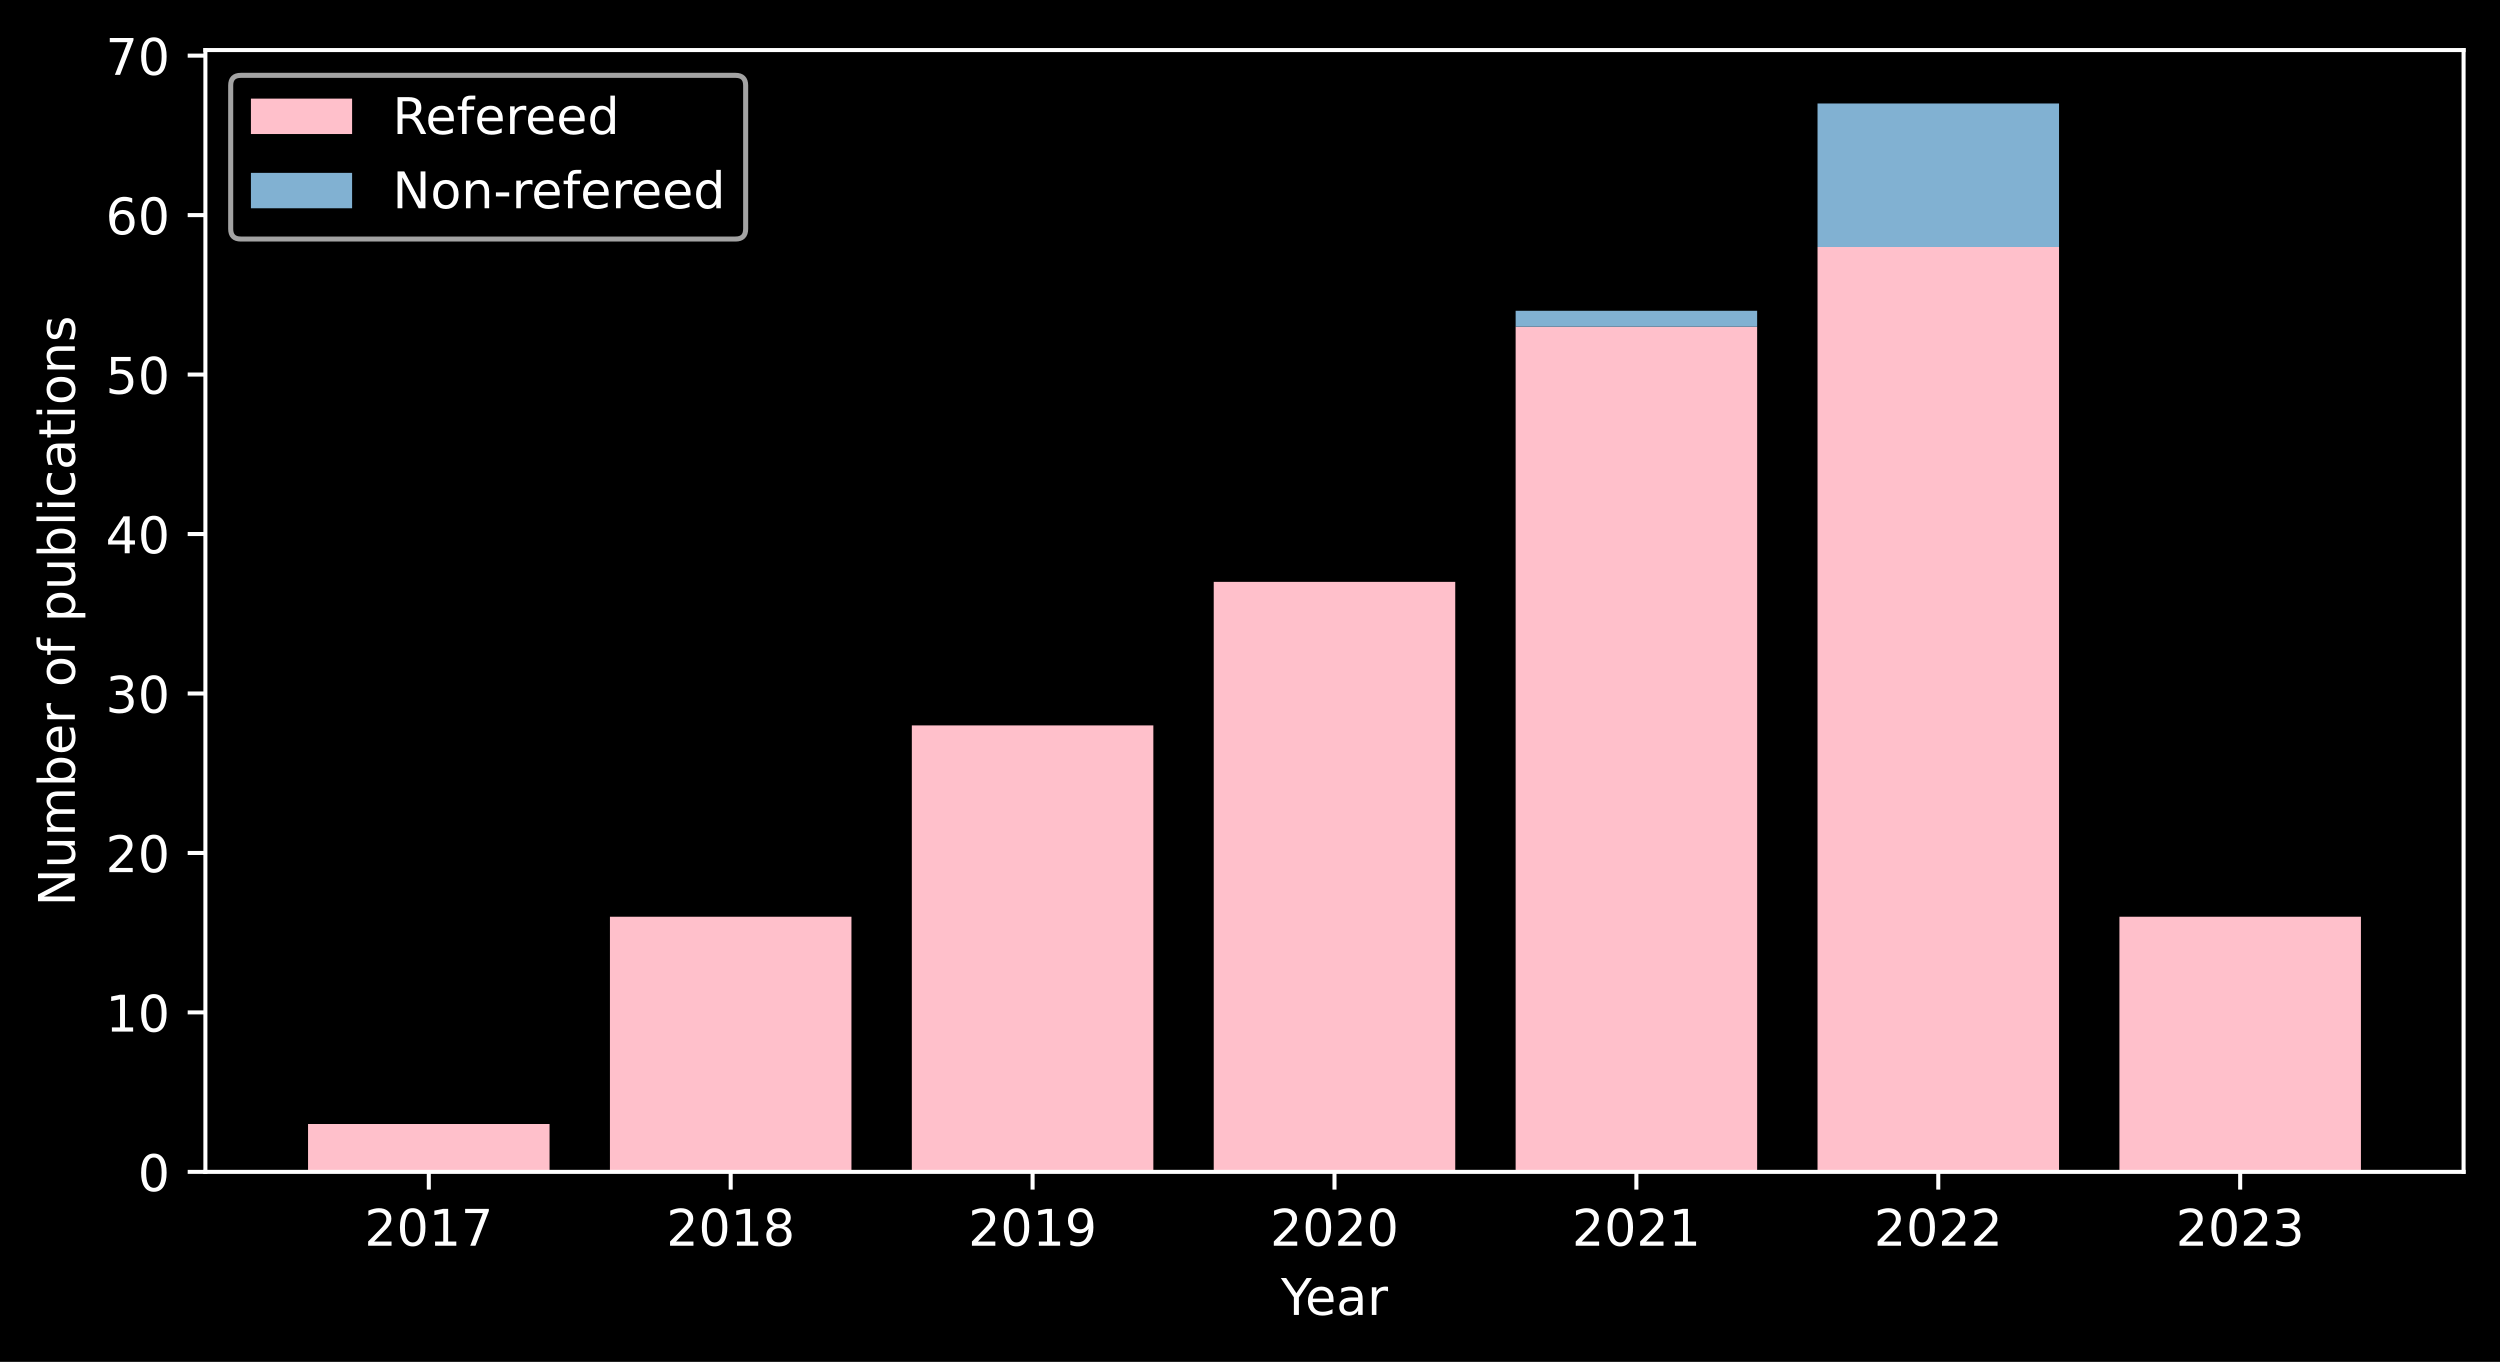
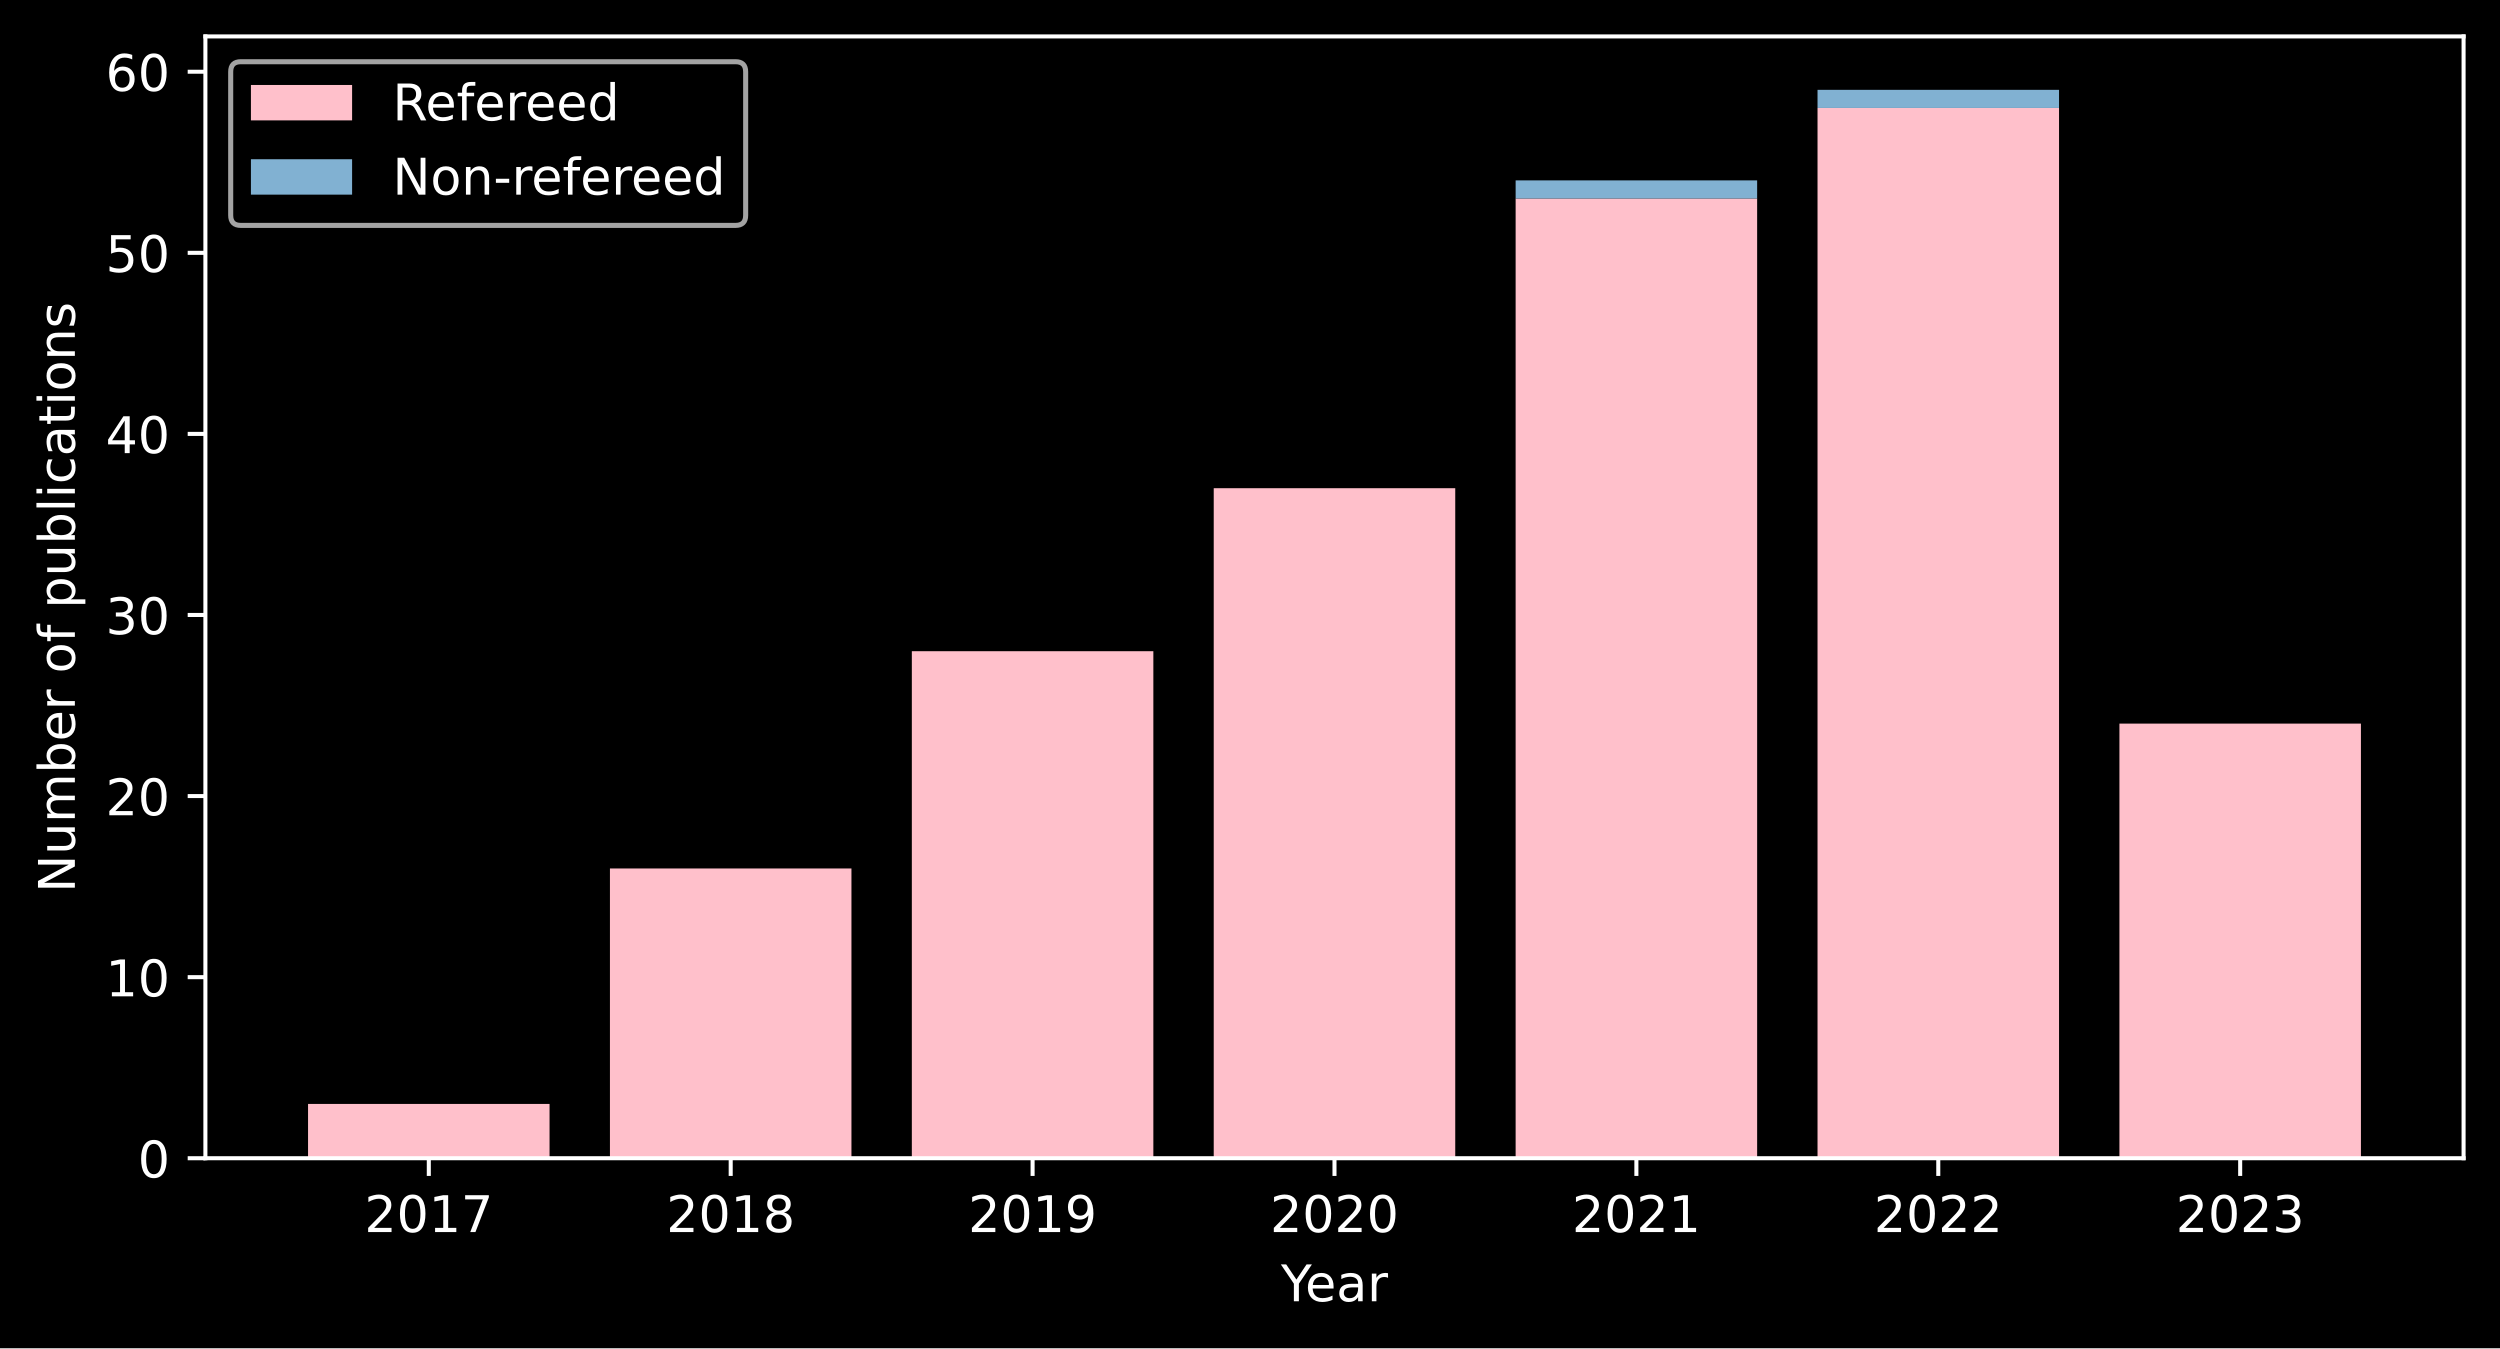
- <svg xmlns="http://www.w3.org/2000/svg" xmlns:xlink="http://www.w3.org/1999/xlink" width="494.203pt" height="269.212pt" viewBox="0 0 494.203 269.212" version="1.1">
+ <svg xmlns="http://www.w3.org/2000/svg" xmlns:xlink="http://www.w3.org/1999/xlink" width="494.203pt" height="266.516pt" viewBox="0 0 494.203 266.516" version="1.1">
  <defs>
    <style type="text/css">*{stroke-linejoin: round; stroke-linecap: butt}</style>
  </defs>
  <g id="figure_1">
    <g id="patch_1">
-       <path d="M 0 269.212  L 494.203 269.212  L 494.203 0  L 0 0  z " />
+       <path d="M 0 266.516  L 494.203 266.516  L 494.203 0  L 0 0  z " />
    </g>
    <g id="axes_1">
      <g id="patch_2">
-         <path d="M 40.603 231.656  L 487.003 231.656  L 487.003 9.896  L 40.603 9.896  z " />
+         <path d="M 40.603 228.96  L 487.003 228.96  L 487.003 7.2  L 40.603 7.2  z " />
      </g>
      <g id="patch_3">
-         <path d="M 418.969 231.656  L 466.712 231.656  L 466.712 181.22  L 418.969 181.22  z " clip-path="url(#p6eabe725bc)" style="fill: #ffc0cb" />
+         <path d="M 418.969 228.96  L 466.712 228.96  L 466.712 143.048  L 418.969 143.048  z " clip-path="url(#p67da7602bc)" style="fill: #ffc0cb" />
      </g>
      <g id="patch_4">
-         <path d="M 359.29 231.656  L 407.033 231.656  L 407.033 48.826  L 359.29 48.826  z " clip-path="url(#p6eabe725bc)" style="fill: #ffc0cb" />
+         <path d="M 359.29 228.96  L 407.033 228.96  L 407.033 21.34  L 359.29 21.34  z " clip-path="url(#p67da7602bc)" style="fill: #ffc0cb" />
      </g>
      <g id="patch_5">
-         <path d="M 299.611 231.656  L 347.354 231.656  L 347.354 64.587  L 299.611 64.587  z " clip-path="url(#p6eabe725bc)" style="fill: #ffc0cb" />
+         <path d="M 299.611 228.96  L 347.354 228.96  L 347.354 39.238  L 299.611 39.238  z " clip-path="url(#p67da7602bc)" style="fill: #ffc0cb" />
      </g>
      <g id="patch_6">
-         <path d="M 239.931 231.656  L 287.675 231.656  L 287.675 115.023  L 239.931 115.023  z " clip-path="url(#p6eabe725bc)" style="fill: #ffc0cb" />
+         <path d="M 239.931 228.96  L 287.675 228.96  L 287.675 96.513  L 239.931 96.513  z " clip-path="url(#p67da7602bc)" style="fill: #ffc0cb" />
      </g>
      <g id="patch_7">
-         <path d="M 180.252 231.656  L 227.996 231.656  L 227.996 143.393  L 180.252 143.393  z " clip-path="url(#p6eabe725bc)" style="fill: #ffc0cb" />
+         <path d="M 180.252 228.96  L 227.996 228.96  L 227.996 128.729  L 180.252 128.729  z " clip-path="url(#p67da7602bc)" style="fill: #ffc0cb" />
      </g>
      <g id="patch_8">
-         <path d="M 120.573 231.656  L 168.316 231.656  L 168.316 181.22  L 120.573 181.22  z " clip-path="url(#p6eabe725bc)" style="fill: #ffc0cb" />
+         <path d="M 120.573 228.96  L 168.316 228.96  L 168.316 171.685  L 120.573 171.685  z " clip-path="url(#p67da7602bc)" style="fill: #ffc0cb" />
      </g>
      <g id="patch_9">
-         <path d="M 60.894 231.656  L 108.637 231.656  L 108.637 222.199  L 60.894 222.199  z " clip-path="url(#p6eabe725bc)" style="fill: #ffc0cb" />
+         <path d="M 60.894 228.96  L 108.637 228.96  L 108.637 218.221  L 60.894 218.221  z " clip-path="url(#p67da7602bc)" style="fill: #ffc0cb" />
      </g>
      <g id="patch_10">
-         <path d="M 418.969 181.22  L 466.712 181.22  L 466.712 181.22  L 418.969 181.22  z " clip-path="url(#p6eabe725bc)" style="fill: #81b1d2" />
+         <path d="M 418.969 143.048  L 466.712 143.048  L 466.712 143.048  L 418.969 143.048  z " clip-path="url(#p67da7602bc)" style="fill: #81b1d2" />
      </g>
      <g id="patch_11">
-         <path d="M 359.29 48.826  L 407.033 48.826  L 407.033 20.456  L 359.29 20.456  z " clip-path="url(#p6eabe725bc)" style="fill: #81b1d2" />
+         <path d="M 359.29 21.34  L 407.033 21.34  L 407.033 17.76  L 359.29 17.76  z " clip-path="url(#p67da7602bc)" style="fill: #81b1d2" />
      </g>
      <g id="patch_12">
-         <path d="M 299.611 64.587  L 347.354 64.587  L 347.354 61.435  L 299.611 61.435  z " clip-path="url(#p6eabe725bc)" style="fill: #81b1d2" />
+         <path d="M 299.611 39.238  L 347.354 39.238  L 347.354 35.658  L 299.611 35.658  z " clip-path="url(#p67da7602bc)" style="fill: #81b1d2" />
      </g>
      <g id="patch_13">
-         <path d="M 239.931 115.023  L 287.675 115.023  L 287.675 115.023  L 239.931 115.023  z " clip-path="url(#p6eabe725bc)" style="fill: #81b1d2" />
+         <path d="M 239.931 96.513  L 287.675 96.513  L 287.675 96.513  L 239.931 96.513  z " clip-path="url(#p67da7602bc)" style="fill: #81b1d2" />
      </g>
      <g id="patch_14">
-         <path d="M 180.252 143.393  L 227.996 143.393  L 227.996 143.393  L 180.252 143.393  z " clip-path="url(#p6eabe725bc)" style="fill: #81b1d2" />
+         <path d="M 180.252 128.729  L 227.996 128.729  L 227.996 128.729  L 180.252 128.729  z " clip-path="url(#p67da7602bc)" style="fill: #81b1d2" />
      </g>
      <g id="patch_15">
-         <path d="M 120.573 181.22  L 168.316 181.22  L 168.316 181.22  L 120.573 181.22  z " clip-path="url(#p6eabe725bc)" style="fill: #81b1d2" />
+         <path d="M 120.573 171.685  L 168.316 171.685  L 168.316 171.685  L 120.573 171.685  z " clip-path="url(#p67da7602bc)" style="fill: #81b1d2" />
      </g>
      <g id="patch_16">
-         <path d="M 60.894 222.199  L 108.637 222.199  L 108.637 222.199  L 60.894 222.199  z " clip-path="url(#p6eabe725bc)" style="fill: #81b1d2" />
+         <path d="M 60.894 218.221  L 108.637 218.221  L 108.637 218.221  L 60.894 218.221  z " clip-path="url(#p67da7602bc)" style="fill: #81b1d2" />
      </g>
      <g id="matplotlib.axis_1">
        <g id="xtick_1">
          <g id="line2d_1">
            <defs>
-               <path id="m9e54948b28" d="M 0 0  L 0 3.5  " style="stroke: #ffffff; stroke-width: 0.8" />
-             </defs>
-             <g>
-               <use xlink:href="#m9e54948b28" x="442.841" y="231.656" style="fill: #ffffff; stroke: #ffffff; stroke-width: 0.8" />
+               <path id="m719888fcb7" d="M 0 0  L 0 3.5  " style="stroke: #ffffff; stroke-width: 0.8" />
+             </defs>
+             <g>
+               <use xlink:href="#m719888fcb7" x="442.841" y="228.96" style="fill: #ffffff; stroke: #ffffff; stroke-width: 0.8" />
            </g>
          </g>
          <g id="text_1">
-             <g style="fill: #ffffff" transform="translate(430.1156 246.2544) scale(0.1 -0.1)">
+             <g style="fill: #ffffff" transform="translate(430.1156 243.5584) scale(0.1 -0.1)">
              <defs>
                <path id="DejaVuSans-32" d="M 1228 531  L 3431 531  L 3431 0  L 469 0  L 469 531  Q 828 903 1448 1529  Q 2069 2156 2228 2338  Q 2531 2678 2651 2914  Q 2772 3150 2772 3378  Q 2772 3750 2511 3984  Q 2250 4219 1831 4219  Q 1534 4219 1204 4116  Q 875 4013 500 3803  L 500 4441  Q 881 4594 1212 4672  Q 1544 4750 1819 4750  Q 2544 4750 2975 4387  Q 3406 4025 3406 3419  Q 3406 3131 3298 2873  Q 3191 2616 2906 2266  Q 2828 2175 2409 1742  Q 1991 1309 1228 531  z " transform="scale(0.015625)" />
                <path id="DejaVuSans-30" d="M 2034 4250  Q 1547 4250 1301 3770  Q 1056 3291 1056 2328  Q 1056 1369 1301 889  Q 1547 409 2034 409  Q 2525 409 2770 889  Q 3016 1369 3016 2328  Q 3016 3291 2770 3770  Q 2525 4250 2034 4250  z M 2034 4750  Q 2819 4750 3233 4129  Q 3647 3509 3647 2328  Q 3647 1150 3233 529  Q 2819 -91 2034 -91  Q 1250 -91 836 529  Q 422 1150 422 2328  Q 422 3509 836 4129  Q 1250 4750 2034 4750  z " transform="scale(0.015625)" />
                <path id="DejaVuSans-33" d="M 2597 2516  Q 3050 2419 3304 2112  Q 3559 1806 3559 1356  Q 3559 666 3084 287  Q 2609 -91 1734 -91  Q 1441 -91 1130 -33  Q 819 25 488 141  L 488 750  Q 750 597 1062 519  Q 1375 441 1716 441  Q 2309 441 2620 675  Q 2931 909 2931 1356  Q 2931 1769 2642 2001  Q 2353 2234 1838 2234  L 1294 2234  L 1294 2753  L 1863 2753  Q 2328 2753 2575 2939  Q 2822 3125 2822 3475  Q 2822 3834 2567 4026  Q 2313 4219 1838 4219  Q 1578 4219 1281 4162  Q 984 4106 628 3988  L 628 4550  Q 988 4650 1302 4700  Q 1616 4750 1894 4750  Q 2613 4750 3031 4423  Q 3450 4097 3450 3541  Q 3450 3153 3228 2886  Q 3006 2619 2597 2516  z " transform="scale(0.015625)" />
              </defs>
              <use xlink:href="#DejaVuSans-32" />
              <use xlink:href="#DejaVuSans-30" x="63.623" />
              <use xlink:href="#DejaVuSans-32" x="127.246" />
              <use xlink:href="#DejaVuSans-33" x="190.869" />
            </g>
          </g>
        </g>
        <g id="xtick_2">
          <g id="line2d_2">
            <g>
-               <use xlink:href="#m9e54948b28" x="383.161" y="231.656" style="fill: #ffffff; stroke: #ffffff; stroke-width: 0.8" />
+               <use xlink:href="#m719888fcb7" x="383.161" y="228.96" style="fill: #ffffff; stroke: #ffffff; stroke-width: 0.8" />
            </g>
          </g>
          <g id="text_2">
-             <g style="fill: #ffffff" transform="translate(370.4364 246.2544) scale(0.1 -0.1)">
+             <g style="fill: #ffffff" transform="translate(370.4364 243.5584) scale(0.1 -0.1)">
              <use xlink:href="#DejaVuSans-32" />
              <use xlink:href="#DejaVuSans-30" x="63.623" />
              <use xlink:href="#DejaVuSans-32" x="127.246" />
              <use xlink:href="#DejaVuSans-32" x="190.869" />
            </g>
          </g>
        </g>
        <g id="xtick_3">
          <g id="line2d_3">
            <g>
-               <use xlink:href="#m9e54948b28" x="323.482" y="231.656" style="fill: #ffffff; stroke: #ffffff; stroke-width: 0.8" />
+               <use xlink:href="#m719888fcb7" x="323.482" y="228.96" style="fill: #ffffff; stroke: #ffffff; stroke-width: 0.8" />
            </g>
          </g>
          <g id="text_3">
-             <g style="fill: #ffffff" transform="translate(310.7573 246.2544) scale(0.1 -0.1)">
+             <g style="fill: #ffffff" transform="translate(310.7573 243.5584) scale(0.1 -0.1)">
              <defs>
                <path id="DejaVuSans-31" d="M 794 531  L 1825 531  L 1825 4091  L 703 3866  L 703 4441  L 1819 4666  L 2450 4666  L 2450 531  L 3481 531  L 3481 0  L 794 0  L 794 531  z " transform="scale(0.015625)" />
              </defs>
              <use xlink:href="#DejaVuSans-32" />
              <use xlink:href="#DejaVuSans-30" x="63.623" />
              <use xlink:href="#DejaVuSans-32" x="127.246" />
              <use xlink:href="#DejaVuSans-31" x="190.869" />
            </g>
          </g>
        </g>
        <g id="xtick_4">
          <g id="line2d_4">
            <g>
-               <use xlink:href="#m9e54948b28" x="263.803" y="231.656" style="fill: #ffffff; stroke: #ffffff; stroke-width: 0.8" />
+               <use xlink:href="#m719888fcb7" x="263.803" y="228.96" style="fill: #ffffff; stroke: #ffffff; stroke-width: 0.8" />
            </g>
          </g>
          <g id="text_4">
-             <g style="fill: #ffffff" transform="translate(251.0781 246.2544) scale(0.1 -0.1)">
+             <g style="fill: #ffffff" transform="translate(251.0781 243.5584) scale(0.1 -0.1)">
              <use xlink:href="#DejaVuSans-32" />
              <use xlink:href="#DejaVuSans-30" x="63.623" />
              <use xlink:href="#DejaVuSans-32" x="127.246" />
              <use xlink:href="#DejaVuSans-30" x="190.869" />
            </g>
          </g>
        </g>
        <g id="xtick_5">
          <g id="line2d_5">
            <g>
-               <use xlink:href="#m9e54948b28" x="204.124" y="231.656" style="fill: #ffffff; stroke: #ffffff; stroke-width: 0.8" />
+               <use xlink:href="#m719888fcb7" x="204.124" y="228.96" style="fill: #ffffff; stroke: #ffffff; stroke-width: 0.8" />
            </g>
          </g>
          <g id="text_5">
-             <g style="fill: #ffffff" transform="translate(191.399 246.2544) scale(0.1 -0.1)">
+             <g style="fill: #ffffff" transform="translate(191.399 243.5584) scale(0.1 -0.1)">
              <defs>
                <path id="DejaVuSans-39" d="M 703 97  L 703 672  Q 941 559 1184 500  Q 1428 441 1663 441  Q 2288 441 2617 861  Q 2947 1281 2994 2138  Q 2813 1869 2534 1725  Q 2256 1581 1919 1581  Q 1219 1581 811 2004  Q 403 2428 403 3163  Q 403 3881 828 4315  Q 1253 4750 1959 4750  Q 2769 4750 3195 4129  Q 3622 3509 3622 2328  Q 3622 1225 3098 567  Q 2575 -91 1691 -91  Q 1453 -91 1209 -44  Q 966 3 703 97  z M 1959 2075  Q 2384 2075 2632 2365  Q 2881 2656 2881 3163  Q 2881 3666 2632 3958  Q 2384 4250 1959 4250  Q 1534 4250 1286 3958  Q 1038 3666 1038 3163  Q 1038 2656 1286 2365  Q 1534 2075 1959 2075  z " transform="scale(0.015625)" />
              </defs>
              <use xlink:href="#DejaVuSans-32" />
              <use xlink:href="#DejaVuSans-30" x="63.623" />
              <use xlink:href="#DejaVuSans-31" x="127.246" />
              <use xlink:href="#DejaVuSans-39" x="190.869" />
            </g>
          </g>
        </g>
        <g id="xtick_6">
          <g id="line2d_6">
            <g>
-               <use xlink:href="#m9e54948b28" x="144.445" y="231.656" style="fill: #ffffff; stroke: #ffffff; stroke-width: 0.8" />
+               <use xlink:href="#m719888fcb7" x="144.445" y="228.96" style="fill: #ffffff; stroke: #ffffff; stroke-width: 0.8" />
            </g>
          </g>
          <g id="text_6">
-             <g style="fill: #ffffff" transform="translate(131.7198 246.2544) scale(0.1 -0.1)">
+             <g style="fill: #ffffff" transform="translate(131.7198 243.5584) scale(0.1 -0.1)">
              <defs>
                <path id="DejaVuSans-38" d="M 2034 2216  Q 1584 2216 1326 1975  Q 1069 1734 1069 1313  Q 1069 891 1326 650  Q 1584 409 2034 409  Q 2484 409 2743 651  Q 3003 894 3003 1313  Q 3003 1734 2745 1975  Q 2488 2216 2034 2216  z M 1403 2484  Q 997 2584 770 2862  Q 544 3141 544 3541  Q 544 4100 942 4425  Q 1341 4750 2034 4750  Q 2731 4750 3128 4425  Q 3525 4100 3525 3541  Q 3525 3141 3298 2862  Q 3072 2584 2669 2484  Q 3125 2378 3379 2068  Q 3634 1759 3634 1313  Q 3634 634 3220 271  Q 2806 -91 2034 -91  Q 1263 -91 848 271  Q 434 634 434 1313  Q 434 1759 690 2068  Q 947 2378 1403 2484  z M 1172 3481  Q 1172 3119 1398 2916  Q 1625 2713 2034 2713  Q 2441 2713 2670 2916  Q 2900 3119 2900 3481  Q 2900 3844 2670 4047  Q 2441 4250 2034 4250  Q 1625 4250 1398 4047  Q 1172 3844 1172 3481  z " transform="scale(0.015625)" />
              </defs>
              <use xlink:href="#DejaVuSans-32" />
              <use xlink:href="#DejaVuSans-30" x="63.623" />
              <use xlink:href="#DejaVuSans-31" x="127.246" />
              <use xlink:href="#DejaVuSans-38" x="190.869" />
            </g>
          </g>
        </g>
        <g id="xtick_7">
          <g id="line2d_7">
            <g>
-               <use xlink:href="#m9e54948b28" x="84.766" y="231.656" style="fill: #ffffff; stroke: #ffffff; stroke-width: 0.8" />
+               <use xlink:href="#m719888fcb7" x="84.766" y="228.96" style="fill: #ffffff; stroke: #ffffff; stroke-width: 0.8" />
            </g>
          </g>
          <g id="text_7">
-             <g style="fill: #ffffff" transform="translate(72.04069 246.2544) scale(0.1 -0.1)">
+             <g style="fill: #ffffff" transform="translate(72.04069 243.5584) scale(0.1 -0.1)">
              <defs>
                <path id="DejaVuSans-37" d="M 525 4666  L 3525 4666  L 3525 4397  L 1831 0  L 1172 0  L 2766 4134  L 525 4134  L 525 4666  z " transform="scale(0.015625)" />
              </defs>
              <use xlink:href="#DejaVuSans-32" />
              <use xlink:href="#DejaVuSans-30" x="63.623" />
              <use xlink:href="#DejaVuSans-31" x="127.246" />
              <use xlink:href="#DejaVuSans-37" x="190.869" />
            </g>
          </g>
        </g>
        <g id="text_8">
-           <g style="fill: #ffffff" transform="translate(253.2156 259.9325) scale(0.1 -0.1)">
+           <g style="fill: #ffffff" transform="translate(253.2156 257.2366) scale(0.1 -0.1)">
            <defs>
              <path id="DejaVuSans-59" d="M -13 4666  L 666 4666  L 1959 2747  L 3244 4666  L 3922 4666  L 2272 2222  L 2272 0  L 1638 0  L 1638 2222  L -13 4666  z " transform="scale(0.015625)" />
              <path id="DejaVuSans-65" d="M 3597 1894  L 3597 1613  L 953 1613  Q 991 1019 1311 708  Q 1631 397 2203 397  Q 2534 397 2845 478  Q 3156 559 3463 722  L 3463 178  Q 3153 47 2828 -22  Q 2503 -91 2169 -91  Q 1331 -91 842 396  Q 353 884 353 1716  Q 353 2575 817 3079  Q 1281 3584 2069 3584  Q 2775 3584 3186 3129  Q 3597 2675 3597 1894  z M 3022 2063  Q 3016 2534 2758 2815  Q 2500 3097 2075 3097  Q 1594 3097 1305 2825  Q 1016 2553 972 2059  L 3022 2063  z " transform="scale(0.015625)" />
              <path id="DejaVuSans-61" d="M 2194 1759  Q 1497 1759 1228 1600  Q 959 1441 959 1056  Q 959 750 1161 570  Q 1363 391 1709 391  Q 2188 391 2477 730  Q 2766 1069 2766 1631  L 2766 1759  L 2194 1759  z M 3341 1997  L 3341 0  L 2766 0  L 2766 531  Q 2569 213 2275 61  Q 1981 -91 1556 -91  Q 1019 -91 701 211  Q 384 513 384 1019  Q 384 1609 779 1909  Q 1175 2209 1959 2209  L 2766 2209  L 2766 2266  Q 2766 2663 2505 2880  Q 2244 3097 1772 3097  Q 1472 3097 1187 3025  Q 903 2953 641 2809  L 641 3341  Q 956 3463 1253 3523  Q 1550 3584 1831 3584  Q 2591 3584 2966 3190  Q 3341 2797 3341 1997  z " transform="scale(0.015625)" />
              <path id="DejaVuSans-72" d="M 2631 2963  Q 2534 3019 2420 3045  Q 2306 3072 2169 3072  Q 1681 3072 1420 2755  Q 1159 2438 1159 1844  L 1159 0  L 581 0  L 581 3500  L 1159 3500  L 1159 2956  Q 1341 3275 1631 3429  Q 1922 3584 2338 3584  Q 2397 3584 2469 3576  Q 2541 3569 2628 3553  L 2631 2963  z " transform="scale(0.015625)" />
            </defs>
            <use xlink:href="#DejaVuSans-59" />
            <use xlink:href="#DejaVuSans-65" x="47.834" />
            <use xlink:href="#DejaVuSans-61" x="109.357" />
            <use xlink:href="#DejaVuSans-72" x="170.637" />
          </g>
        </g>
      </g>
      <g id="matplotlib.axis_2">
        <g id="ytick_1">
          <g id="line2d_8">
            <defs>
-               <path id="mb89dbfa548" d="M 0 0  L -3.5 0  " style="stroke: #ffffff; stroke-width: 0.8" />
-             </defs>
-             <g>
-               <use xlink:href="#mb89dbfa548" x="40.603" y="231.656" style="fill: #ffffff; stroke: #ffffff; stroke-width: 0.8" />
+               <path id="m8bdde5d722" d="M 0 0  L -3.5 0  " style="stroke: #ffffff; stroke-width: 0.8" />
+             </defs>
+             <g>
+               <use xlink:href="#m8bdde5d722" x="40.603" y="228.96" style="fill: #ffffff; stroke: #ffffff; stroke-width: 0.8" />
            </g>
          </g>
          <g id="text_9">
-             <g style="fill: #ffffff" transform="translate(27.24063 235.4552) scale(0.1 -0.1)">
+             <g style="fill: #ffffff" transform="translate(27.24063 232.7592) scale(0.1 -0.1)">
              <use xlink:href="#DejaVuSans-30" />
            </g>
          </g>
        </g>
        <g id="ytick_2">
          <g id="line2d_9">
            <g>
-               <use xlink:href="#mb89dbfa548" x="40.603" y="200.134" style="fill: #ffffff; stroke: #ffffff; stroke-width: 0.8" />
+               <use xlink:href="#m8bdde5d722" x="40.603" y="193.163" style="fill: #ffffff; stroke: #ffffff; stroke-width: 0.8" />
            </g>
          </g>
          <g id="text_10">
-             <g style="fill: #ffffff" transform="translate(20.87813 203.9328) scale(0.1 -0.1)">
+             <g style="fill: #ffffff" transform="translate(20.87813 196.9626) scale(0.1 -0.1)">
              <use xlink:href="#DejaVuSans-31" />
              <use xlink:href="#DejaVuSans-30" x="63.623" />
            </g>
          </g>
        </g>
        <g id="ytick_3">
          <g id="line2d_10">
            <g>
-               <use xlink:href="#mb89dbfa548" x="40.603" y="168.611" style="fill: #ffffff; stroke: #ffffff; stroke-width: 0.8" />
+               <use xlink:href="#m8bdde5d722" x="40.603" y="157.367" style="fill: #ffffff; stroke: #ffffff; stroke-width: 0.8" />
            </g>
          </g>
          <g id="text_11">
-             <g style="fill: #ffffff" transform="translate(20.87813 172.4104) scale(0.1 -0.1)">
+             <g style="fill: #ffffff" transform="translate(20.87813 161.166) scale(0.1 -0.1)">
              <use xlink:href="#DejaVuSans-32" />
              <use xlink:href="#DejaVuSans-30" x="63.623" />
            </g>
          </g>
        </g>
        <g id="ytick_4">
          <g id="line2d_11">
            <g>
-               <use xlink:href="#mb89dbfa548" x="40.603" y="137.089" style="fill: #ffffff; stroke: #ffffff; stroke-width: 0.8" />
+               <use xlink:href="#m8bdde5d722" x="40.603" y="121.57" style="fill: #ffffff; stroke: #ffffff; stroke-width: 0.8" />
            </g>
          </g>
          <g id="text_12">
-             <g style="fill: #ffffff" transform="translate(20.87813 140.888) scale(0.1 -0.1)">
+             <g style="fill: #ffffff" transform="translate(20.87813 125.3694) scale(0.1 -0.1)">
              <use xlink:href="#DejaVuSans-33" />
              <use xlink:href="#DejaVuSans-30" x="63.623" />
            </g>
          </g>
        </g>
        <g id="ytick_5">
          <g id="line2d_12">
            <g>
-               <use xlink:href="#mb89dbfa548" x="40.603" y="105.566" style="fill: #ffffff; stroke: #ffffff; stroke-width: 0.8" />
+               <use xlink:href="#m8bdde5d722" x="40.603" y="85.774" style="fill: #ffffff; stroke: #ffffff; stroke-width: 0.8" />
            </g>
          </g>
          <g id="text_13">
-             <g style="fill: #ffffff" transform="translate(20.87813 109.3656) scale(0.1 -0.1)">
+             <g style="fill: #ffffff" transform="translate(20.87813 89.57278) scale(0.1 -0.1)">
              <defs>
                <path id="DejaVuSans-34" d="M 2419 4116  L 825 1625  L 2419 1625  L 2419 4116  z M 2253 4666  L 3047 4666  L 3047 1625  L 3713 1625  L 3713 1100  L 3047 1100  L 3047 0  L 2419 0  L 2419 1100  L 313 1100  L 313 1709  L 2253 4666  z " transform="scale(0.015625)" />
              </defs>
              <use xlink:href="#DejaVuSans-34" />
              <use xlink:href="#DejaVuSans-30" x="63.623" />
            </g>
          </g>
        </g>
        <g id="ytick_6">
          <g id="line2d_13">
            <g>
-               <use xlink:href="#mb89dbfa548" x="40.603" y="74.044" style="fill: #ffffff; stroke: #ffffff; stroke-width: 0.8" />
+               <use xlink:href="#m8bdde5d722" x="40.603" y="49.977" style="fill: #ffffff; stroke: #ffffff; stroke-width: 0.8" />
            </g>
          </g>
          <g id="text_14">
-             <g style="fill: #ffffff" transform="translate(20.87813 77.84321) scale(0.1 -0.1)">
+             <g style="fill: #ffffff" transform="translate(20.87813 53.77617) scale(0.1 -0.1)">
              <defs>
                <path id="DejaVuSans-35" d="M 691 4666  L 3169 4666  L 3169 4134  L 1269 4134  L 1269 2991  Q 1406 3038 1543 3061  Q 1681 3084 1819 3084  Q 2600 3084 3056 2656  Q 3513 2228 3513 1497  Q 3513 744 3044 326  Q 2575 -91 1722 -91  Q 1428 -91 1123 -41  Q 819 9 494 109  L 494 744  Q 775 591 1075 516  Q 1375 441 1709 441  Q 2250 441 2565 725  Q 2881 1009 2881 1497  Q 2881 1984 2565 2268  Q 2250 2553 1709 2553  Q 1456 2553 1204 2497  Q 953 2441 691 2322  L 691 4666  z " transform="scale(0.015625)" />
              </defs>
              <use xlink:href="#DejaVuSans-35" />
              <use xlink:href="#DejaVuSans-30" x="63.623" />
            </g>
          </g>
        </g>
        <g id="ytick_7">
          <g id="line2d_14">
            <g>
-               <use xlink:href="#mb89dbfa548" x="40.603" y="42.522" style="fill: #ffffff; stroke: #ffffff; stroke-width: 0.8" />
+               <use xlink:href="#m8bdde5d722" x="40.603" y="14.18" style="fill: #ffffff; stroke: #ffffff; stroke-width: 0.8" />
            </g>
          </g>
          <g id="text_15">
-             <g style="fill: #ffffff" transform="translate(20.87813 46.32083) scale(0.1 -0.1)">
+             <g style="fill: #ffffff" transform="translate(20.87813 17.97956) scale(0.1 -0.1)">
              <defs>
                <path id="DejaVuSans-36" d="M 2113 2584  Q 1688 2584 1439 2293  Q 1191 2003 1191 1497  Q 1191 994 1439 701  Q 1688 409 2113 409  Q 2538 409 2786 701  Q 3034 994 3034 1497  Q 3034 2003 2786 2293  Q 2538 2584 2113 2584  z M 3366 4563  L 3366 3988  Q 3128 4100 2886 4159  Q 2644 4219 2406 4219  Q 1781 4219 1451 3797  Q 1122 3375 1075 2522  Q 1259 2794 1537 2939  Q 1816 3084 2150 3084  Q 2853 3084 3261 2657  Q 3669 2231 3669 1497  Q 3669 778 3244 343  Q 2819 -91 2113 -91  Q 1303 -91 875 529  Q 447 1150 447 2328  Q 447 3434 972 4092  Q 1497 4750 2381 4750  Q 2619 4750 2861 4703  Q 3103 4656 3366 4563  z " transform="scale(0.015625)" />
              </defs>
              <use xlink:href="#DejaVuSans-36" />
              <use xlink:href="#DejaVuSans-30" x="63.623" />
            </g>
          </g>
        </g>
-         <g id="ytick_8">
-           <g id="line2d_15">
-             <g>
-               <use xlink:href="#mb89dbfa548" x="40.603" y="10.999" style="fill: #ffffff; stroke: #ffffff; stroke-width: 0.8" />
-             </g>
-           </g>
-           <g id="text_16">
-             <g style="fill: #ffffff" transform="translate(20.87813 14.79844) scale(0.1 -0.1)">
-               <use xlink:href="#DejaVuSans-37" />
-               <use xlink:href="#DejaVuSans-30" x="63.623" />
-             </g>
-           </g>
-         </g>
-         <g id="text_17">
-           <g style="fill: #ffffff" transform="translate(14.79844 179.1502) rotate(-90) scale(0.1 -0.1)">
+         <g id="text_16">
+           <g style="fill: #ffffff" transform="translate(14.79844 176.4542) rotate(-90) scale(0.1 -0.1)">
            <defs>
              <path id="DejaVuSans-4e" d="M 628 4666  L 1478 4666  L 3547 763  L 3547 4666  L 4159 4666  L 4159 0  L 3309 0  L 1241 3903  L 1241 0  L 628 0  L 628 4666  z " transform="scale(0.015625)" />
              <path id="DejaVuSans-75" d="M 544 1381  L 544 3500  L 1119 3500  L 1119 1403  Q 1119 906 1312 657  Q 1506 409 1894 409  Q 2359 409 2629 706  Q 2900 1003 2900 1516  L 2900 3500  L 3475 3500  L 3475 0  L 2900 0  L 2900 538  Q 2691 219 2414 64  Q 2138 -91 1772 -91  Q 1169 -91 856 284  Q 544 659 544 1381  z M 1991 3584  L 1991 3584  z " transform="scale(0.015625)" />
              <path id="DejaVuSans-6d" d="M 3328 2828  Q 3544 3216 3844 3400  Q 4144 3584 4550 3584  Q 5097 3584 5394 3201  Q 5691 2819 5691 2113  L 5691 0  L 5113 0  L 5113 2094  Q 5113 2597 4934 2840  Q 4756 3084 4391 3084  Q 3944 3084 3684 2787  Q 3425 2491 3425 1978  L 3425 0  L 2847 0  L 2847 2094  Q 2847 2600 2669 2842  Q 2491 3084 2119 3084  Q 1678 3084 1418 2786  Q 1159 2488 1159 1978  L 1159 0  L 581 0  L 581 3500  L 1159 3500  L 1159 2956  Q 1356 3278 1631 3431  Q 1906 3584 2284 3584  Q 2666 3584 2933 3390  Q 3200 3197 3328 2828  z " transform="scale(0.015625)" />
              <path id="DejaVuSans-62" d="M 3116 1747  Q 3116 2381 2855 2742  Q 2594 3103 2138 3103  Q 1681 3103 1420 2742  Q 1159 2381 1159 1747  Q 1159 1113 1420 752  Q 1681 391 2138 391  Q 2594 391 2855 752  Q 3116 1113 3116 1747  z M 1159 2969  Q 1341 3281 1617 3432  Q 1894 3584 2278 3584  Q 2916 3584 3314 3078  Q 3713 2572 3713 1747  Q 3713 922 3314 415  Q 2916 -91 2278 -91  Q 1894 -91 1617 61  Q 1341 213 1159 525  L 1159 0  L 581 0  L 581 4863  L 1159 4863  L 1159 2969  z " transform="scale(0.015625)" />
              <path id="DejaVuSans-20" transform="scale(0.015625)" />
              <path id="DejaVuSans-6f" d="M 1959 3097  Q 1497 3097 1228 2736  Q 959 2375 959 1747  Q 959 1119 1226 758  Q 1494 397 1959 397  Q 2419 397 2687 759  Q 2956 1122 2956 1747  Q 2956 2369 2687 2733  Q 2419 3097 1959 3097  z M 1959 3584  Q 2709 3584 3137 3096  Q 3566 2609 3566 1747  Q 3566 888 3137 398  Q 2709 -91 1959 -91  Q 1206 -91 779 398  Q 353 888 353 1747  Q 353 2609 779 3096  Q 1206 3584 1959 3584  z " transform="scale(0.015625)" />
              <path id="DejaVuSans-66" d="M 2375 4863  L 2375 4384  L 1825 4384  Q 1516 4384 1395 4259  Q 1275 4134 1275 3809  L 1275 3500  L 2222 3500  L 2222 3053  L 1275 3053  L 1275 0  L 697 0  L 697 3053  L 147 3053  L 147 3500  L 697 3500  L 697 3744  Q 697 4328 969 4595  Q 1241 4863 1831 4863  L 2375 4863  z " transform="scale(0.015625)" />
              <path id="DejaVuSans-70" d="M 1159 525  L 1159 -1331  L 581 -1331  L 581 3500  L 1159 3500  L 1159 2969  Q 1341 3281 1617 3432  Q 1894 3584 2278 3584  Q 2916 3584 3314 3078  Q 3713 2572 3713 1747  Q 3713 922 3314 415  Q 2916 -91 2278 -91  Q 1894 -91 1617 61  Q 1341 213 1159 525  z M 3116 1747  Q 3116 2381 2855 2742  Q 2594 3103 2138 3103  Q 1681 3103 1420 2742  Q 1159 2381 1159 1747  Q 1159 1113 1420 752  Q 1681 391 2138 391  Q 2594 391 2855 752  Q 3116 1113 3116 1747  z " transform="scale(0.015625)" />
              <path id="DejaVuSans-6c" d="M 603 4863  L 1178 4863  L 1178 0  L 603 0  L 603 4863  z " transform="scale(0.015625)" />
              <path id="DejaVuSans-69" d="M 603 3500  L 1178 3500  L 1178 0  L 603 0  L 603 3500  z M 603 4863  L 1178 4863  L 1178 4134  L 603 4134  L 603 4863  z " transform="scale(0.015625)" />
              <path id="DejaVuSans-63" d="M 3122 3366  L 3122 2828  Q 2878 2963 2633 3030  Q 2388 3097 2138 3097  Q 1578 3097 1268 2742  Q 959 2388 959 1747  Q 959 1106 1268 751  Q 1578 397 2138 397  Q 2388 397 2633 464  Q 2878 531 3122 666  L 3122 134  Q 2881 22 2623 -34  Q 2366 -91 2075 -91  Q 1284 -91 818 406  Q 353 903 353 1747  Q 353 2603 823 3093  Q 1294 3584 2113 3584  Q 2378 3584 2631 3529  Q 2884 3475 3122 3366  z " transform="scale(0.015625)" />
              <path id="DejaVuSans-74" d="M 1172 4494  L 1172 3500  L 2356 3500  L 2356 3053  L 1172 3053  L 1172 1153  Q 1172 725 1289 603  Q 1406 481 1766 481  L 2356 481  L 2356 0  L 1766 0  Q 1100 0 847 248  Q 594 497 594 1153  L 594 3053  L 172 3053  L 172 3500  L 594 3500  L 594 4494  L 1172 4494  z " transform="scale(0.015625)" />
              <path id="DejaVuSans-6e" d="M 3513 2113  L 3513 0  L 2938 0  L 2938 2094  Q 2938 2591 2744 2837  Q 2550 3084 2163 3084  Q 1697 3084 1428 2787  Q 1159 2491 1159 1978  L 1159 0  L 581 0  L 581 3500  L 1159 3500  L 1159 2956  Q 1366 3272 1645 3428  Q 1925 3584 2291 3584  Q 2894 3584 3203 3211  Q 3513 2838 3513 2113  z " transform="scale(0.015625)" />
              <path id="DejaVuSans-73" d="M 2834 3397  L 2834 2853  Q 2591 2978 2328 3040  Q 2066 3103 1784 3103  Q 1356 3103 1142 2972  Q 928 2841 928 2578  Q 928 2378 1081 2264  Q 1234 2150 1697 2047  L 1894 2003  Q 2506 1872 2764 1633  Q 3022 1394 3022 966  Q 3022 478 2636 193  Q 2250 -91 1575 -91  Q 1294 -91 989 -36  Q 684 19 347 128  L 347 722  Q 666 556 975 473  Q 1284 391 1588 391  Q 1994 391 2212 530  Q 2431 669 2431 922  Q 2431 1156 2273 1281  Q 2116 1406 1581 1522  L 1381 1569  Q 847 1681 609 1914  Q 372 2147 372 2553  Q 372 3047 722 3315  Q 1072 3584 1716 3584  Q 2034 3584 2315 3537  Q 2597 3491 2834 3397  z " transform="scale(0.015625)" />
            </defs>
            <use xlink:href="#DejaVuSans-4e" />
            <use xlink:href="#DejaVuSans-75" x="74.805" />
            <use xlink:href="#DejaVuSans-6d" x="138.184" />
            <use xlink:href="#DejaVuSans-62" x="235.596" />
            <use xlink:href="#DejaVuSans-65" x="299.072" />
            <use xlink:href="#DejaVuSans-72" x="360.596" />
            <use xlink:href="#DejaVuSans-20" x="401.709" />
            <use xlink:href="#DejaVuSans-6f" x="433.496" />
            <use xlink:href="#DejaVuSans-66" x="494.678" />
            <use xlink:href="#DejaVuSans-20" x="529.883" />
            <use xlink:href="#DejaVuSans-70" x="561.67" />
            <use xlink:href="#DejaVuSans-75" x="625.146" />
            <use xlink:href="#DejaVuSans-62" x="688.525" />
            <use xlink:href="#DejaVuSans-6c" x="752.002" />
            <use xlink:href="#DejaVuSans-69" x="779.785" />
            <use xlink:href="#DejaVuSans-63" x="807.568" />
            <use xlink:href="#DejaVuSans-61" x="862.549" />
            <use xlink:href="#DejaVuSans-74" x="923.828" />
            <use xlink:href="#DejaVuSans-69" x="963.037" />
            <use xlink:href="#DejaVuSans-6f" x="990.82" />
            <use xlink:href="#DejaVuSans-6e" x="1052.002" />
            <use xlink:href="#DejaVuSans-73" x="1115.381" />
          </g>
        </g>
      </g>
      <g id="patch_17">
-         <path d="M 40.603 231.656  L 40.603 9.896  " style="fill: none; stroke: #ffffff; stroke-width: 0.8; stroke-linejoin: miter; stroke-linecap: square" />
+         <path d="M 40.603 228.96  L 40.603 7.2  " style="fill: none; stroke: #ffffff; stroke-width: 0.8; stroke-linejoin: miter; stroke-linecap: square" />
      </g>
      <g id="patch_18">
-         <path d="M 487.003 231.656  L 487.003 9.896  " style="fill: none; stroke: #ffffff; stroke-width: 0.8; stroke-linejoin: miter; stroke-linecap: square" />
+         <path d="M 487.003 228.96  L 487.003 7.2  " style="fill: none; stroke: #ffffff; stroke-width: 0.8; stroke-linejoin: miter; stroke-linecap: square" />
      </g>
      <g id="patch_19">
-         <path d="M 40.603 231.656  L 487.003 231.656  " style="fill: none; stroke: #ffffff; stroke-width: 0.8; stroke-linejoin: miter; stroke-linecap: square" />
+         <path d="M 40.603 228.96  L 487.003 228.96  " style="fill: none; stroke: #ffffff; stroke-width: 0.8; stroke-linejoin: miter; stroke-linecap: square" />
      </g>
      <g id="patch_20">
-         <path d="M 40.603 9.896  L 487.003 9.896  " style="fill: none; stroke: #ffffff; stroke-width: 0.8; stroke-linejoin: miter; stroke-linecap: square" />
+         <path d="M 40.603 7.2  L 487.003 7.2  " style="fill: none; stroke: #ffffff; stroke-width: 0.8; stroke-linejoin: miter; stroke-linecap: square" />
      </g>
      <g id="legend_1">
        <g id="patch_21">
-           <path d="M 47.603 47.252  L 145.402 47.252  Q 147.402 47.252 147.402 45.252  L 147.402 16.896  Q 147.402 14.896 145.402 14.896  L 47.603 14.896  Q 45.603 14.896 45.603 16.896  L 45.603 45.252  Q 45.603 47.252 47.603 47.252  z " style="opacity: 0.8; stroke: #cccccc; stroke-linejoin: miter" />
+           <path d="M 47.603 44.556  L 145.402 44.556  Q 147.402 44.556 147.402 42.556  L 147.402 14.2  Q 147.402 12.2 145.402 12.2  L 47.603 12.2  Q 45.603 12.2 45.603 14.2  L 45.603 42.556  Q 45.603 44.556 47.603 44.556  z " style="opacity: 0.8; stroke: #cccccc; stroke-linejoin: miter" />
        </g>
        <g id="patch_22">
-           <path d="M 49.603 26.494  L 69.603 26.494  L 69.603 19.494  L 49.603 19.494  z " style="fill: #ffc0cb" />
-         </g>
-         <g id="text_18">
-           <g style="fill: #ffffff" transform="translate(77.60313 26.49437) scale(0.1 -0.1)">
+           <path d="M 49.603 23.798  L 69.603 23.798  L 69.603 16.798  L 49.603 16.798  z " style="fill: #ffc0cb" />
+         </g>
+         <g id="text_17">
+           <g style="fill: #ffffff" transform="translate(77.60313 23.79844) scale(0.1 -0.1)">
            <defs>
              <path id="DejaVuSans-52" d="M 2841 2188  Q 3044 2119 3236 1894  Q 3428 1669 3622 1275  L 4263 0  L 3584 0  L 2988 1197  Q 2756 1666 2539 1819  Q 2322 1972 1947 1972  L 1259 1972  L 1259 0  L 628 0  L 628 4666  L 2053 4666  Q 2853 4666 3247 4331  Q 3641 3997 3641 3322  Q 3641 2881 3436 2590  Q 3231 2300 2841 2188  z M 1259 4147  L 1259 2491  L 2053 2491  Q 2509 2491 2742 2702  Q 2975 2913 2975 3322  Q 2975 3731 2742 3939  Q 2509 4147 2053 4147  L 1259 4147  z " transform="scale(0.015625)" />
              <path id="DejaVuSans-64" d="M 2906 2969  L 2906 4863  L 3481 4863  L 3481 0  L 2906 0  L 2906 525  Q 2725 213 2448 61  Q 2172 -91 1784 -91  Q 1150 -91 751 415  Q 353 922 353 1747  Q 353 2572 751 3078  Q 1150 3584 1784 3584  Q 2172 3584 2448 3432  Q 2725 3281 2906 2969  z M 947 1747  Q 947 1113 1208 752  Q 1469 391 1925 391  Q 2381 391 2643 752  Q 2906 1113 2906 1747  Q 2906 2381 2643 2742  Q 2381 3103 1925 3103  Q 1469 3103 1208 2742  Q 947 2381 947 1747  z " transform="scale(0.015625)" />
            </defs>
            <use xlink:href="#DejaVuSans-52" />
            <use xlink:href="#DejaVuSans-65" x="64.982" />
            <use xlink:href="#DejaVuSans-66" x="126.506" />
            <use xlink:href="#DejaVuSans-65" x="161.711" />
            <use xlink:href="#DejaVuSans-72" x="223.234" />
            <use xlink:href="#DejaVuSans-65" x="262.098" />
            <use xlink:href="#DejaVuSans-65" x="323.621" />
            <use xlink:href="#DejaVuSans-64" x="385.145" />
          </g>
        </g>
        <g id="patch_23">
-           <path d="M 49.603 41.172  L 69.603 41.172  L 69.603 34.172  L 49.603 34.172  z " style="fill: #81b1d2" />
-         </g>
-         <g id="text_19">
-           <g style="fill: #ffffff" transform="translate(77.60313 41.1725) scale(0.1 -0.1)">
+           <path d="M 49.603 38.477  L 69.603 38.477  L 69.603 31.477  L 49.603 31.477  z " style="fill: #81b1d2" />
+         </g>
+         <g id="text_18">
+           <g style="fill: #ffffff" transform="translate(77.60313 38.47656) scale(0.1 -0.1)">
            <defs>
              <path id="DejaVuSans-2d" d="M 313 2009  L 1997 2009  L 1997 1497  L 313 1497  L 313 2009  z " transform="scale(0.015625)" />
            </defs>
            <use xlink:href="#DejaVuSans-4e" />
            <use xlink:href="#DejaVuSans-6f" x="74.805" />
            <use xlink:href="#DejaVuSans-6e" x="135.986" />
            <use xlink:href="#DejaVuSans-2d" x="199.365" />
            <use xlink:href="#DejaVuSans-72" x="235.449" />
            <use xlink:href="#DejaVuSans-65" x="274.312" />
            <use xlink:href="#DejaVuSans-66" x="335.836" />
            <use xlink:href="#DejaVuSans-65" x="371.041" />
            <use xlink:href="#DejaVuSans-72" x="432.564" />
            <use xlink:href="#DejaVuSans-65" x="471.428" />
            <use xlink:href="#DejaVuSans-65" x="532.951" />
            <use xlink:href="#DejaVuSans-64" x="594.475" />
          </g>
        </g>
      </g>
    </g>
  </g>
  <defs>
-     <clipPath id="p6eabe725bc">
-       <rect x="40.603" y="9.896" width="446.4" height="221.76" />
+     <clipPath id="p67da7602bc">
+       <rect x="40.603" y="7.2" width="446.4" height="221.76" />
    </clipPath>
  </defs>
</svg>
